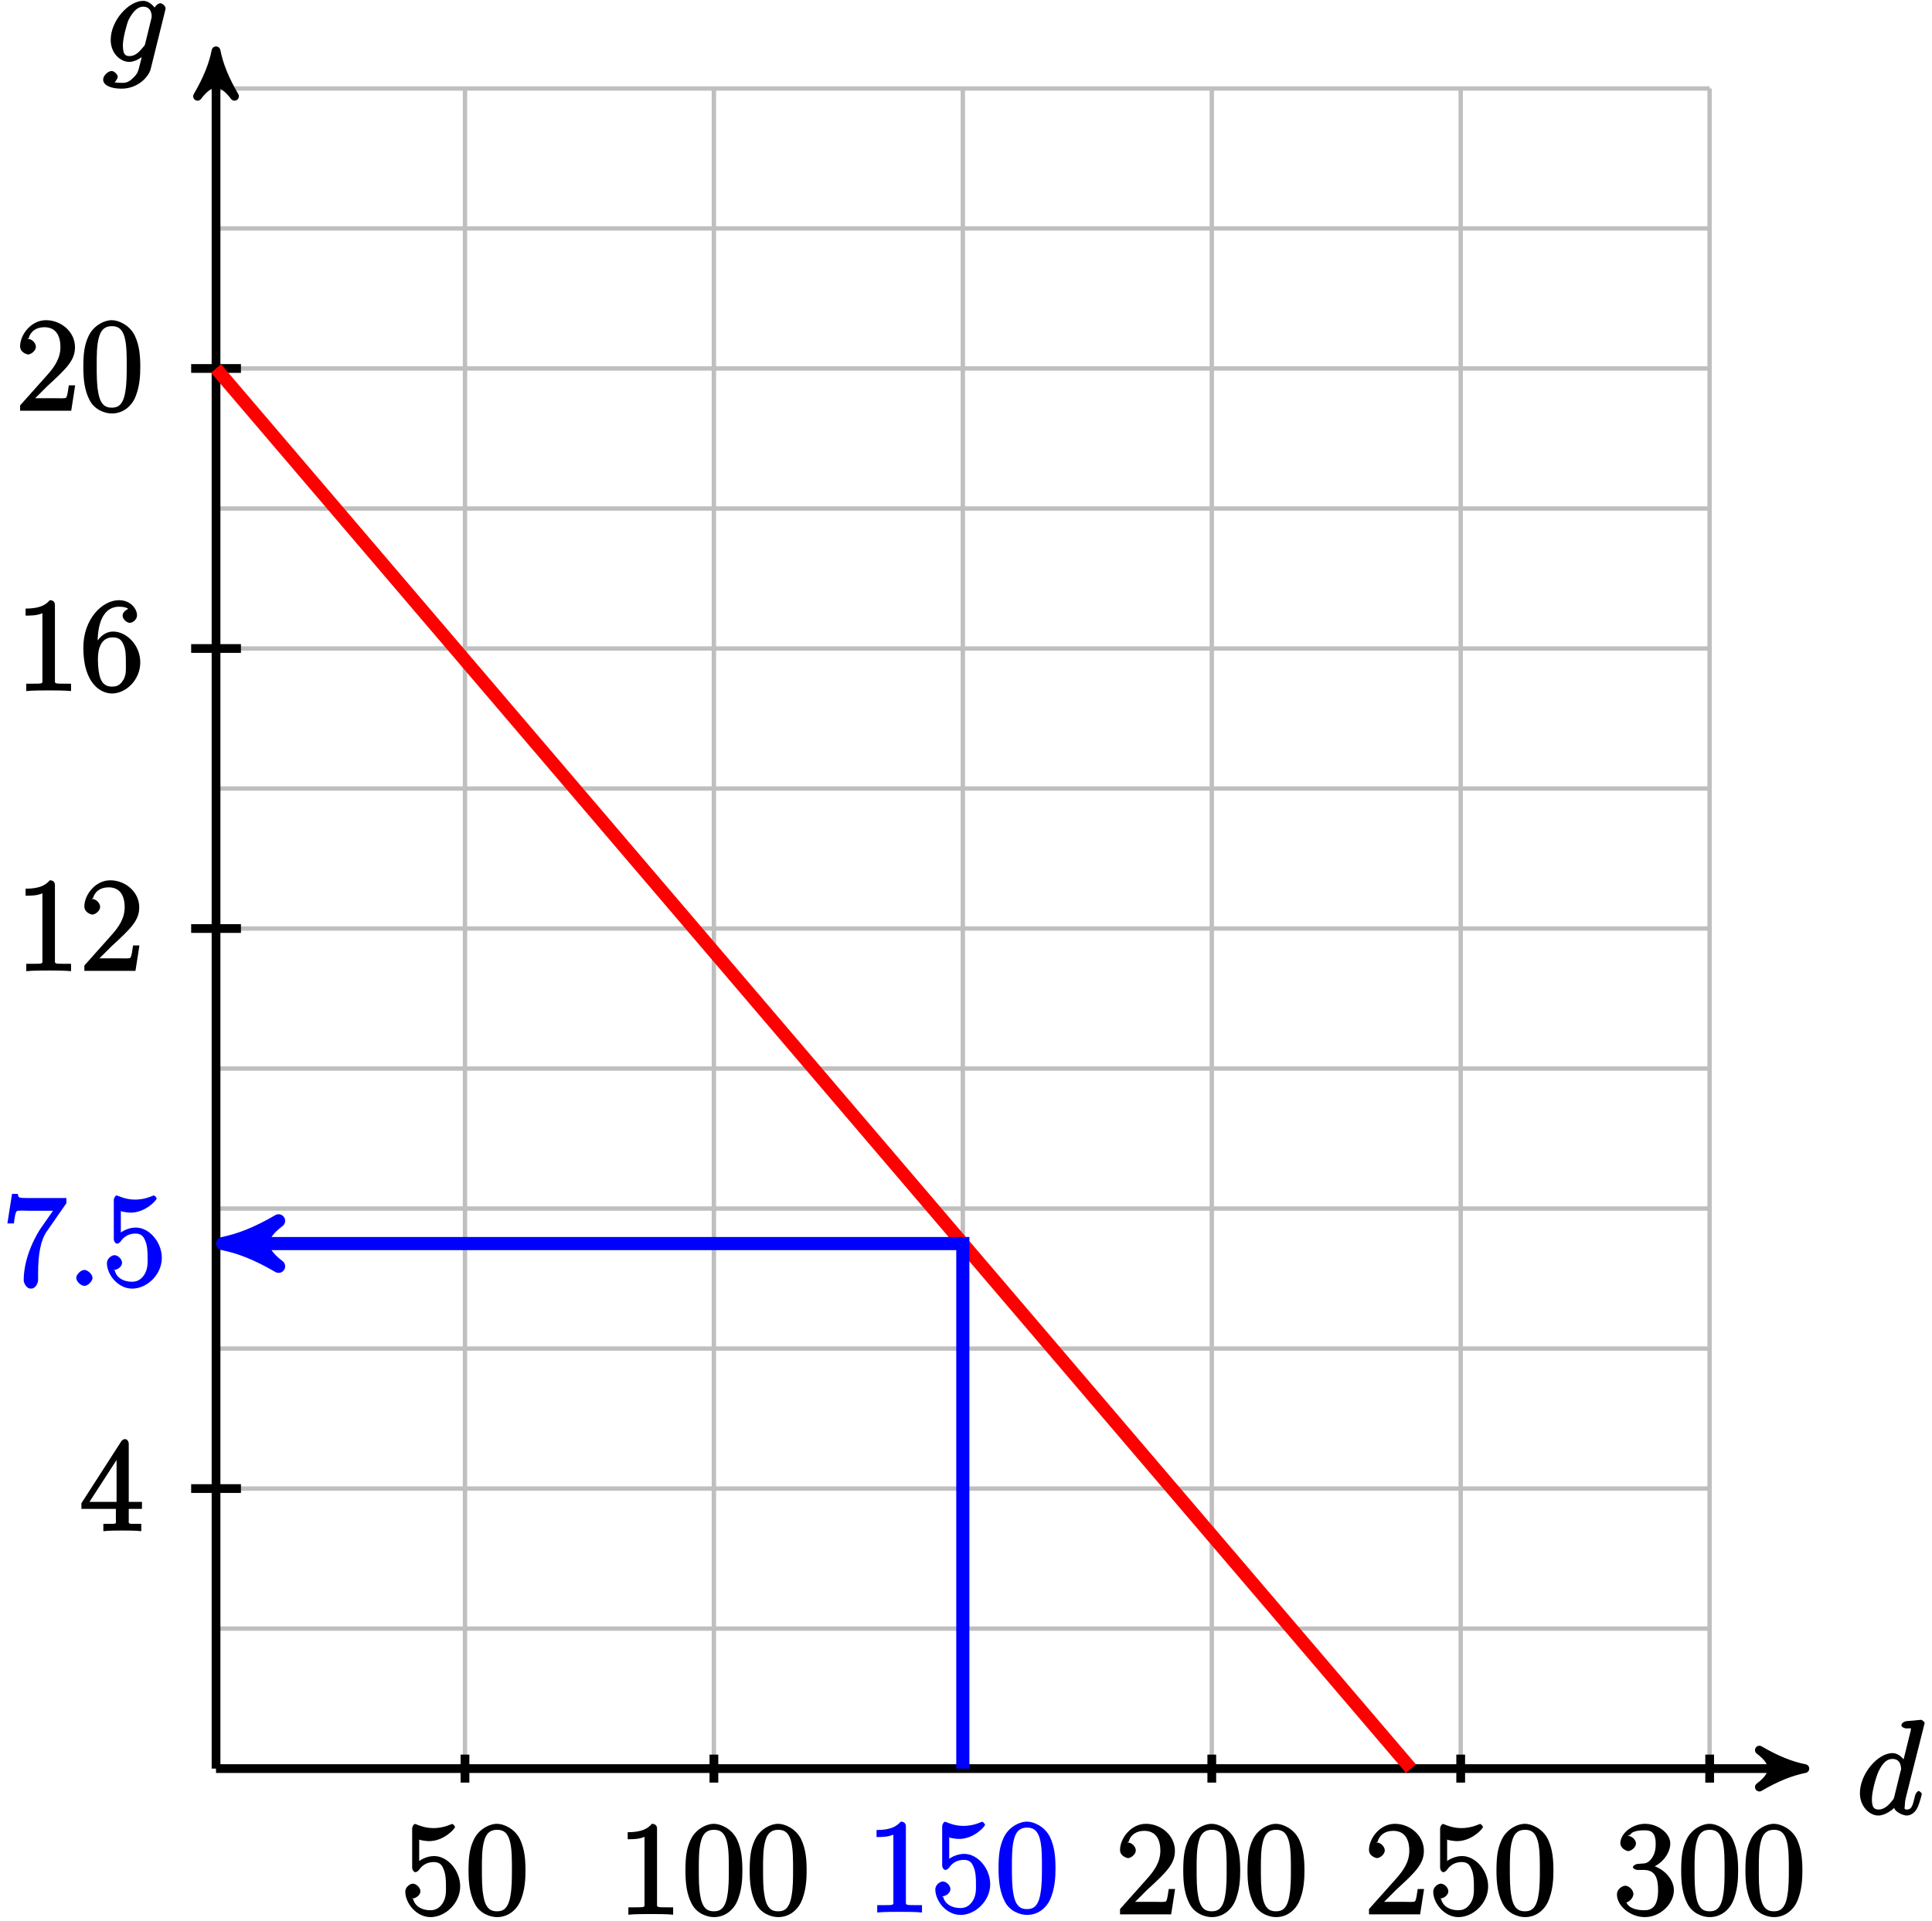
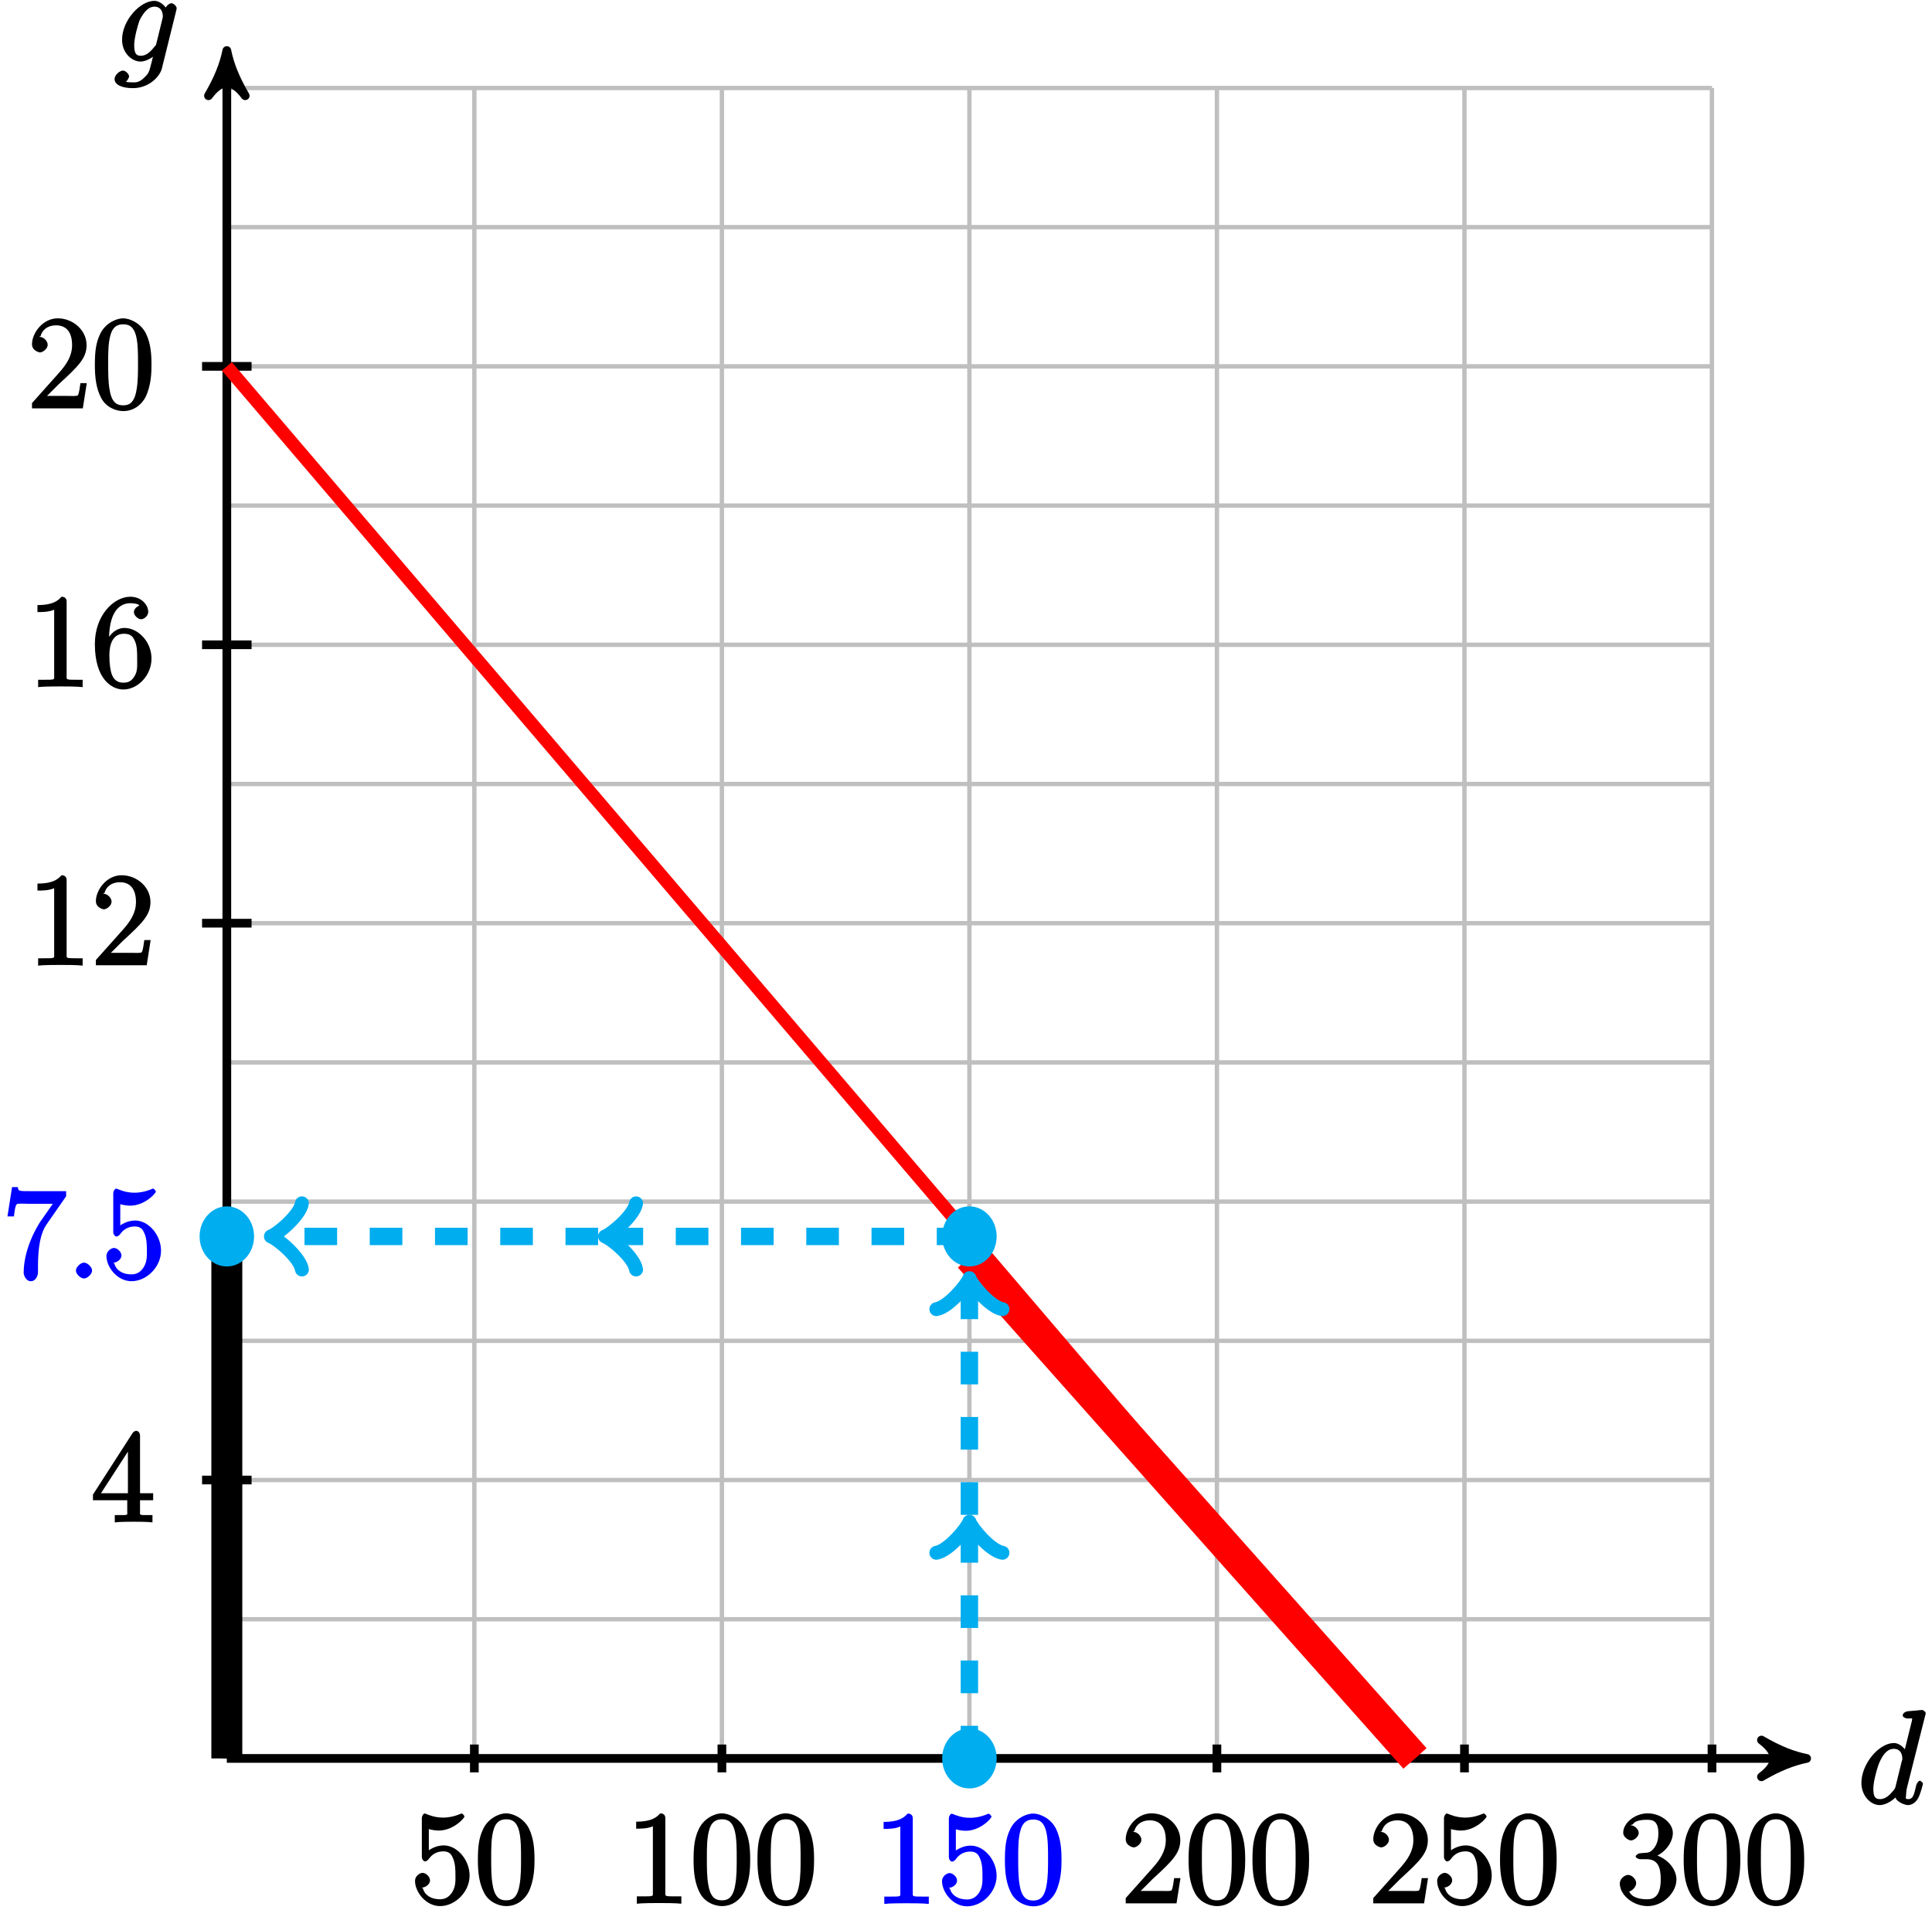
- <svg xmlns="http://www.w3.org/2000/svg" xmlns:xlink="http://www.w3.org/1999/xlink" width="176pt" height="175pt" viewBox="0 0 176 175" version="1.1">
+ <svg xmlns="http://www.w3.org/2000/svg" xmlns:xlink="http://www.w3.org/1999/xlink" width="177pt" height="175pt" viewBox="0 0 177 175" version="1.1">
  <defs>
    <g>
      <symbol overflow="visible" id="glyph0-0">
        <path style="stroke:none;" d="" />
      </symbol>
      <symbol overflow="visible" id="glyph0-1">
        <path style="stroke:none;" d="M 6.172 -8.141 C 6.188 -8.188 6.203 -8.266 6.203 -8.312 C 6.203 -8.438 5.922 -8.594 5.906 -8.594 C 5.891 -8.594 5.312 -8.547 5.25 -8.531 C 5.047 -8.516 4.859 -8.5 4.656 -8.484 C 4.344 -8.469 4.094 -8.297 4.094 -8.078 C 4.094 -7.953 4.359 -7.812 4.531 -7.812 C 5.109 -7.812 4.953 -7.859 4.953 -7.734 C 4.953 -7.656 4.938 -7.562 4.922 -7.531 L 4.203 -4.625 L 4.516 -4.625 C 4.391 -4.938 3.906 -5.562 3.281 -5.562 C 1.938 -5.562 0.312 -3.672 0.312 -1.906 C 0.312 -0.719 1.172 0.125 1.984 0.125 C 2.641 0.125 3.312 -0.438 3.438 -0.578 C 3.484 -0.234 4.219 0.125 4.578 0.125 C 4.938 0.125 5.328 -0.125 5.547 -0.578 C 5.781 -1.078 5.953 -1.812 5.953 -1.859 C 5.953 -1.906 5.75 -2.109 5.672 -2.109 C 5.562 -2.109 5.391 -1.906 5.344 -1.719 C 5.156 -1.016 5.109 -0.422 4.609 -0.422 C 4.266 -0.422 4.406 -0.578 4.406 -0.812 C 4.406 -0.859 4.406 -1.109 4.484 -1.453 Z M 3.438 -1.562 C 3.375 -1.359 3.422 -1.453 3.25 -1.219 C 2.984 -0.891 2.578 -0.422 2.016 -0.422 C 1.531 -0.422 1.406 -0.703 1.406 -1.406 C 1.406 -2.062 1.781 -3.406 2.016 -3.906 C 2.422 -4.75 2.828 -5.031 3.281 -5.031 C 4.078 -5.031 4.062 -4.203 4.062 -4.094 C 4.062 -4.094 4.078 -4.047 4.016 -3.922 Z M 3.438 -1.562 " />
      </symbol>
      <symbol overflow="visible" id="glyph0-2">
        <path style="stroke:none;" d="M 3.875 -1.656 C 3.828 -1.469 3.844 -1.531 3.688 -1.344 C 3.203 -0.719 2.828 -0.531 2.453 -0.531 C 2.062 -0.531 1.844 -0.688 1.844 -1.516 C 1.844 -2.156 2.203 -3.484 2.375 -3.859 C 2.766 -4.594 3.188 -5.031 3.688 -5.031 C 4.484 -5.031 4.469 -4.203 4.469 -4.125 L 4.438 -3.953 Z M 4.938 -4.625 C 4.781 -4.969 4.297 -5.562 3.688 -5.562 C 2.391 -5.562 0.734 -3.781 0.734 -2 C 0.734 -0.75 1.656 0 2.422 0 C 3.062 0 3.734 -0.531 3.938 -0.781 L 3.672 -0.891 L 3.406 0.188 C 3.234 0.844 3.219 1.047 2.781 1.453 C 2.297 1.953 1.953 1.906 1.703 1.906 C 1.344 1.906 1.047 1.875 0.734 1.781 L 0.734 2.078 C 1.125 1.969 1.375 1.5 1.375 1.359 C 1.375 1.172 1.078 0.828 0.812 0.828 C 0.531 0.828 0.047 1.219 0.047 1.609 C 0.047 2.109 0.703 2.438 1.719 2.438 C 3.266 2.438 4.219 1.297 4.375 0.656 L 5.703 -4.703 C 5.734 -4.844 5.734 -4.859 5.734 -4.891 C 5.734 -5.062 5.453 -5.344 5.266 -5.344 C 4.984 -5.344 4.656 -4.953 4.609 -4.625 Z M 4.938 -4.625 " />
      </symbol>
      <symbol overflow="visible" id="glyph0-3">
        <path style="stroke:none;" d="M 2.359 -0.719 C 2.359 -1.062 1.906 -1.453 1.625 -1.453 C 1.281 -1.453 0.875 -1.016 0.875 -0.734 C 0.875 -0.375 1.328 0 1.609 0 C 1.953 0 2.359 -0.438 2.359 -0.719 Z M 2.359 -0.719 " />
      </symbol>
      <symbol overflow="visible" id="glyph1-0">
        <path style="stroke:none;" d="" />
      </symbol>
      <symbol overflow="visible" id="glyph1-1">
        <path style="stroke:none;" d="M 1.531 -6.844 C 2.047 -6.688 2.469 -6.672 2.594 -6.672 C 3.938 -6.672 4.953 -7.812 4.953 -7.969 C 4.953 -8.016 4.781 -8.234 4.703 -8.234 C 4.688 -8.234 4.656 -8.234 4.547 -8.188 C 3.891 -7.906 3.312 -7.859 3 -7.859 C 2.219 -7.859 1.656 -8.109 1.422 -8.203 C 1.344 -8.234 1.312 -8.234 1.297 -8.234 C 1.203 -8.234 1.047 -8.016 1.047 -7.812 L 1.047 -4.266 C 1.047 -4.047 1.203 -3.844 1.344 -3.844 C 1.406 -3.844 1.531 -3.891 1.656 -4.031 C 1.984 -4.516 2.438 -4.766 3.031 -4.766 C 3.672 -4.766 3.812 -4.328 3.906 -4.125 C 4.109 -3.656 4.125 -3.078 4.125 -2.625 C 4.125 -2.156 4.172 -1.594 3.844 -1.047 C 3.578 -0.625 3.234 -0.375 2.703 -0.375 C 1.906 -0.375 1.297 -0.75 1.141 -1.391 C 0.984 -1.453 1.047 -1.453 1.109 -1.453 C 1.312 -1.453 1.797 -1.703 1.797 -2.109 C 1.797 -2.453 1.406 -2.797 1.109 -2.797 C 0.891 -2.797 0.422 -2.531 0.422 -2.062 C 0.422 -1.047 1.406 0.25 2.719 0.25 C 4.078 0.25 5.422 -1.031 5.422 -2.547 C 5.422 -3.969 4.297 -5.312 3.047 -5.312 C 2.359 -5.312 1.719 -4.953 1.406 -4.625 L 1.688 -4.516 L 1.688 -6.797 Z M 1.531 -6.844 " />
      </symbol>
      <symbol overflow="visible" id="glyph1-2">
        <path style="stroke:none;" d="M 5.516 -3.969 C 5.516 -4.953 5.453 -5.922 5.016 -6.844 C 4.531 -7.828 3.516 -8.25 2.922 -8.25 C 2.234 -8.25 1.219 -7.75 0.781 -6.75 C 0.438 -6 0.328 -5.266 0.328 -3.969 C 0.328 -2.812 0.453 -1.828 0.891 -0.984 C 1.344 -0.078 2.297 0.25 2.922 0.25 C 3.953 0.25 4.656 -0.406 4.984 -1.062 C 5.484 -2.109 5.516 -3.281 5.516 -3.969 Z M 2.922 -0.281 C 2.531 -0.281 1.906 -0.344 1.688 -1.656 C 1.547 -2.359 1.547 -3.281 1.547 -4.109 C 1.547 -5.094 1.547 -5.969 1.75 -6.688 C 1.953 -7.484 2.406 -7.703 2.922 -7.703 C 3.375 -7.703 3.891 -7.578 4.125 -6.547 C 4.281 -5.875 4.281 -4.922 4.281 -4.109 C 4.281 -3.312 4.281 -2.406 4.141 -1.672 C 3.922 -0.359 3.328 -0.281 2.922 -0.281 Z M 2.922 -0.281 " />
      </symbol>
      <symbol overflow="visible" id="glyph1-3">
        <path style="stroke:none;" d="M 3.594 -7.812 C 3.594 -8.078 3.438 -8.25 3.125 -8.25 C 2.797 -7.875 2.312 -7.484 0.922 -7.484 L 0.922 -6.844 C 1.359 -6.844 1.953 -6.844 2.453 -7.062 L 2.453 -1.062 C 2.453 -0.641 2.578 -0.641 1.531 -0.641 L 0.984 -0.641 L 0.984 0.031 C 1.484 -0.031 2.641 -0.031 3.031 -0.031 C 3.438 -0.031 4.578 -0.031 5.062 0.031 L 5.062 -0.641 L 4.531 -0.641 C 3.484 -0.641 3.594 -0.641 3.594 -1.062 Z M 3.594 -7.812 " />
      </symbol>
      <symbol overflow="visible" id="glyph1-4">
        <path style="stroke:none;" d="M 5.266 -2.312 L 4.859 -2.312 C 4.797 -1.953 4.75 -1.406 4.625 -1.203 C 4.547 -1.094 3.984 -1.141 3.625 -1.141 L 1.406 -1.141 L 1.516 -0.891 C 1.844 -1.156 2.562 -1.922 2.875 -2.219 C 4.703 -3.891 5.422 -4.609 5.422 -5.797 C 5.422 -7.172 4.172 -8.25 2.781 -8.25 C 1.406 -8.25 0.422 -6.906 0.422 -5.875 C 0.422 -5.266 1.109 -5.125 1.141 -5.125 C 1.406 -5.125 1.859 -5.453 1.859 -5.828 C 1.859 -6.172 1.484 -6.547 1.141 -6.547 C 1.047 -6.547 1.016 -6.547 1.203 -6.609 C 1.359 -7.203 1.859 -7.609 2.625 -7.609 C 3.641 -7.609 4.094 -6.891 4.094 -5.797 C 4.094 -4.781 3.562 -4 2.875 -3.234 L 0.422 -0.484 L 0.422 0 L 5.078 0 L 5.438 -2.312 Z M 5.266 -2.312 " />
      </symbol>
      <symbol overflow="visible" id="glyph1-5">
        <path style="stroke:none;" d="M 2.203 -4.594 C 2 -4.578 1.781 -4.406 1.781 -4.297 C 1.781 -4.188 2.016 -4.047 2.219 -4.047 L 2.766 -4.047 C 3.797 -4.047 4.078 -3.344 4.078 -2.203 C 4.078 -0.641 3.438 -0.375 2.844 -0.375 C 2.266 -0.375 1.453 -0.484 1.188 -1.094 C 1.328 -1.078 1.828 -1.438 1.828 -1.859 C 1.828 -2.219 1.422 -2.609 1.094 -2.609 C 0.797 -2.609 0.328 -2.281 0.328 -1.828 C 0.328 -0.766 1.547 0.25 2.875 0.25 C 4.297 0.25 5.516 -0.984 5.516 -2.188 C 5.516 -3.281 4.469 -4.297 3.328 -4.5 L 3.328 -4.203 C 4.359 -4.5 5.188 -5.516 5.188 -6.453 C 5.188 -7.406 4.047 -8.25 2.891 -8.25 C 1.703 -8.25 0.641 -7.359 0.641 -6.484 C 0.641 -6.016 1.188 -5.766 1.359 -5.766 C 1.609 -5.766 2.062 -6.094 2.062 -6.453 C 2.062 -6.844 1.609 -7.156 1.344 -7.156 C 1.281 -7.156 1.25 -7.156 1.531 -7.25 C 1.781 -7.703 2.797 -7.656 2.859 -7.656 C 3.25 -7.656 3.859 -7.625 3.859 -6.453 C 3.859 -6.234 3.875 -5.672 3.531 -5.156 C 3.172 -4.625 2.875 -4.641 2.562 -4.625 Z M 2.203 -4.594 " />
      </symbol>
      <symbol overflow="visible" id="glyph1-6">
        <path style="stroke:none;" d="M 4.469 -7.922 C 4.469 -8.156 4.312 -8.359 4.141 -8.359 C 4.047 -8.359 3.891 -8.312 3.797 -8.172 L 0.156 -2.516 L 0.156 -2 L 3.297 -2 L 3.297 -1.047 C 3.297 -0.609 3.438 -0.641 2.562 -0.641 L 2.156 -0.641 L 2.156 0.031 C 2.609 -0.031 3.547 -0.031 3.891 -0.031 C 4.219 -0.031 5.172 -0.031 5.609 0.031 L 5.609 -0.641 L 5.219 -0.641 C 4.344 -0.641 4.469 -0.609 4.469 -1.047 L 4.469 -2 L 5.672 -2 L 5.672 -2.641 L 4.469 -2.641 Z M 3.359 -7 L 3.359 -2.641 L 0.891 -2.641 L 3.641 -6.891 Z M 3.359 -7 " />
      </symbol>
      <symbol overflow="visible" id="glyph1-7">
        <path style="stroke:none;" d="M 1.625 -4.297 C 1.625 -7.328 2.938 -7.656 3.578 -7.656 C 4.016 -7.656 4.328 -7.562 4.391 -7.469 C 4.531 -7.469 3.906 -7.312 3.906 -6.828 C 3.906 -6.562 4.25 -6.188 4.562 -6.188 C 4.859 -6.188 5.219 -6.516 5.219 -6.859 C 5.219 -7.484 4.609 -8.25 3.578 -8.25 C 2.062 -8.25 0.328 -6.547 0.328 -3.922 C 0.328 -0.641 1.922 0.25 2.938 0.25 C 4.25 0.25 5.516 -1.031 5.516 -2.578 C 5.516 -4.172 4.25 -5.391 3.047 -5.391 C 1.984 -5.391 1.422 -4.312 1.297 -3.984 L 1.625 -3.984 Z M 2.938 -0.375 C 2.188 -0.375 1.984 -0.891 1.875 -1.141 C 1.766 -1.453 1.656 -2.031 1.656 -2.875 C 1.656 -3.812 1.922 -4.859 3 -4.859 C 3.656 -4.859 3.844 -4.547 4.016 -4.141 C 4.203 -3.703 4.203 -3.109 4.203 -2.594 C 4.203 -1.984 4.25 -1.547 4.031 -1.094 C 3.734 -0.531 3.422 -0.375 2.938 -0.375 Z M 2.938 -0.375 " />
      </symbol>
      <symbol overflow="visible" id="glyph1-8">
        <path style="stroke:none;" d="M 5.828 -7.562 L 5.828 -8 L 2.797 -8 C 1.344 -8 1.484 -8 1.406 -8.375 L 0.875 -8.375 L 0.453 -5.688 L 1.047 -5.688 C 1.094 -6.047 1.156 -6.688 1.312 -6.812 C 1.406 -6.891 2.203 -6.844 2.359 -6.844 L 4.609 -6.844 L 3.516 -5.281 C 3.188 -4.812 1.938 -2.75 1.938 -0.5 C 1.938 -0.375 2.109 0.25 2.594 0.25 C 3.094 0.25 3.25 -0.359 3.25 -0.516 L 3.25 -1.109 C 3.25 -2.891 3.484 -4.172 4.047 -4.969 L 5.828 -7.531 Z M 5.828 -7.562 " />
      </symbol>
    </g>
  </defs>
  <g id="surface1">
-     <path style="fill:none;stroke-width:0.399;stroke-linecap:butt;stroke-linejoin:miter;stroke:rgb(75%,75%,75%);stroke-opacity:1;stroke-miterlimit:10;" d="M -0 0.001 L 136.066 0.001 M -0 12.755 L 136.066 12.755 M -0 25.513 L 136.066 25.513 M -0 38.267 L 136.066 38.267 M -0 51.025 L 136.066 51.025 M -0 63.778 L 136.066 63.778 M -0 76.536 L 136.066 76.536 M -0 89.29 L 136.066 89.29 M -0 102.048 L 136.066 102.048 M -0 114.802 L 136.066 114.802 M -0 127.56 L 136.066 127.56 M -0 140.317 L 136.066 140.317 M -0 153.067 L 136.066 153.067 M -0 0.001 L -0 153.071 M 22.679 0.001 L 22.679 153.071 M 45.355 0.001 L 45.355 153.071 M 68.031 0.001 L 68.031 153.071 M 90.711 0.001 L 90.711 153.071 M 113.386 0.001 L 113.386 153.071 M 136.058 0.001 L 136.058 153.071 " transform="matrix(1,0,0,-1,19.68,161.13)" />
-     <path style="fill:none;stroke-width:0.797;stroke-linecap:butt;stroke-linejoin:miter;stroke:rgb(0%,0%,0%);stroke-opacity:1;stroke-miterlimit:10;" d="M -0 0.001 L 143.703 0.001 " transform="matrix(1,0,0,-1,19.68,161.13)" />
-     <path style="fill-rule:nonzero;fill:rgb(0%,0%,0%);fill-opacity:1;stroke-width:0.797;stroke-linecap:butt;stroke-linejoin:round;stroke:rgb(0%,0%,0%);stroke-opacity:1;stroke-miterlimit:10;" d="M 1.037 0.001 C -0.26 0.259 -1.553 0.778 -3.108 1.685 C -1.553 0.517 -1.553 -0.518 -3.108 -1.683 C -1.553 -0.776 -0.26 -0.261 1.037 0.001 Z M 1.037 0.001 " transform="matrix(1,0,0,-1,163.3815,161.13)" />
+     <path style="fill:none;stroke-width:0.399;stroke-linecap:butt;stroke-linejoin:miter;stroke:rgb(75%,75%,75%);stroke-opacity:1;stroke-miterlimit:10;" d="M 0.001 0.001 L 136.064 0.001 M 0.001 12.755 L 136.064 12.755 M 0.001 25.513 L 136.064 25.513 M 0.001 38.267 L 136.064 38.267 M 0.001 51.025 L 136.064 51.025 M 0.001 63.778 L 136.064 63.778 M 0.001 76.536 L 136.064 76.536 M 0.001 89.29 L 136.064 89.29 M 0.001 102.048 L 136.064 102.048 M 0.001 114.802 L 136.064 114.802 M 0.001 127.56 L 136.064 127.56 M 0.001 140.317 L 136.064 140.317 M 0.001 153.067 L 136.064 153.067 M 0.001 0.001 L 0.001 153.071 M 22.677 0.001 L 22.677 153.071 M 45.357 0.001 L 45.357 153.071 M 68.032 0.001 L 68.032 153.071 M 90.708 0.001 L 90.708 153.071 M 113.388 0.001 L 113.388 153.071 M 136.056 0.001 L 136.056 153.071 " transform="matrix(1,0,0,-1,20.78,161.13)" />
+     <path style="fill:none;stroke-width:0.797;stroke-linecap:butt;stroke-linejoin:miter;stroke:rgb(0%,0%,0%);stroke-opacity:1;stroke-miterlimit:10;" d="M 0.001 0.001 L 143.7 0.001 " transform="matrix(1,0,0,-1,20.78,161.13)" />
+     <path style="fill-rule:nonzero;fill:rgb(0%,0%,0%);fill-opacity:1;stroke-width:0.797;stroke-linecap:butt;stroke-linejoin:round;stroke:rgb(0%,0%,0%);stroke-opacity:1;stroke-miterlimit:10;" d="M 1.034 0.001 C -0.259 0.259 -1.556 0.778 -3.106 1.685 C -1.556 0.517 -1.556 -0.518 -3.106 -1.683 C -1.556 -0.776 -0.259 -0.261 1.034 0.001 Z M 1.034 0.001 " transform="matrix(1,0,0,-1,164.4814,161.13)" />
    <g style="fill:rgb(0%,0%,0%);fill-opacity:1;">
-       <use xlink:href="#glyph0-1" x="169.12" y="165.28" />
+       <use xlink:href="#glyph0-1" x="170.22" y="165.28" />
    </g>
-     <path style="fill:none;stroke-width:0.797;stroke-linecap:butt;stroke-linejoin:miter;stroke:rgb(0%,0%,0%);stroke-opacity:1;stroke-miterlimit:10;" d="M -0 0.001 L -0 155.462 " transform="matrix(1,0,0,-1,19.68,161.13)" />
-     <path style="fill-rule:nonzero;fill:rgb(0%,0%,0%);fill-opacity:1;stroke-width:0.797;stroke-linecap:butt;stroke-linejoin:round;stroke:rgb(0%,0%,0%);stroke-opacity:1;stroke-miterlimit:10;" d="M 1.037 0 C -0.26 0.258 -1.553 0.778 -3.107 1.684 C -1.553 0.52 -1.553 -0.519 -3.107 -1.683 C -1.553 -0.777 -0.26 -0.258 1.037 0 Z M 1.037 0 " transform="matrix(0,-1,-1,0,19.68,5.66606)" />
+     <path style="fill:none;stroke-width:0.797;stroke-linecap:butt;stroke-linejoin:miter;stroke:rgb(0%,0%,0%);stroke-opacity:1;stroke-miterlimit:10;" d="M 0.001 0.001 L 0.001 155.462 " transform="matrix(1,0,0,-1,20.78,161.13)" />
+     <path style="fill-rule:nonzero;fill:rgb(0%,0%,0%);fill-opacity:1;stroke-width:0.797;stroke-linecap:butt;stroke-linejoin:round;stroke:rgb(0%,0%,0%);stroke-opacity:1;stroke-miterlimit:10;" d="M 1.037 -0.001 C -0.26 0.26 -1.553 0.776 -3.107 1.682 C -1.553 0.518 -1.553 -0.517 -3.107 -1.685 C -1.553 -0.779 -0.26 -0.259 1.037 -0.001 Z M 1.037 -0.001 " transform="matrix(0,-1,-1,0,20.78,5.66606)" />
    <g style="fill:rgb(0%,0%,0%);fill-opacity:1;">
-       <use xlink:href="#glyph0-2" x="9.35" y="5.64" />
+       <use xlink:href="#glyph0-2" x="10.45" y="5.64" />
    </g>
-     <path style="fill:none;stroke-width:0.797;stroke-linecap:butt;stroke-linejoin:miter;stroke:rgb(0%,0%,0%);stroke-opacity:1;stroke-miterlimit:10;" d="M 22.679 1.275 L 22.679 -1.276 " transform="matrix(1,0,0,-1,19.68,161.13)" />
+     <path style="fill:none;stroke-width:0.797;stroke-linecap:butt;stroke-linejoin:miter;stroke:rgb(0%,0%,0%);stroke-opacity:1;stroke-miterlimit:10;" d="M 22.677 1.275 L 22.677 -1.276 " transform="matrix(1,0,0,-1,20.78,161.13)" />
    <g style="fill:rgb(0%,0%,0%);fill-opacity:1;">
-       <use xlink:href="#glyph1-1" x="36.5" y="174.41" />
-       <use xlink:href="#glyph1-2" x="42.353" y="174.41" />
+       <use xlink:href="#glyph1-1" x="37.6" y="174.41" />
+       <use xlink:href="#glyph1-2" x="43.453" y="174.41" />
    </g>
-     <path style="fill:none;stroke-width:0.797;stroke-linecap:butt;stroke-linejoin:miter;stroke:rgb(0%,0%,0%);stroke-opacity:1;stroke-miterlimit:10;" d="M 45.355 1.275 L 45.355 -1.276 " transform="matrix(1,0,0,-1,19.68,161.13)" />
+     <path style="fill:none;stroke-width:0.797;stroke-linecap:butt;stroke-linejoin:miter;stroke:rgb(0%,0%,0%);stroke-opacity:1;stroke-miterlimit:10;" d="M 45.357 1.275 L 45.357 -1.276 " transform="matrix(1,0,0,-1,20.78,161.13)" />
    <g style="fill:rgb(0%,0%,0%);fill-opacity:1;">
-       <use xlink:href="#glyph1-3" x="56.26" y="174.41" />
-       <use xlink:href="#glyph1-2" x="62.113" y="174.41" />
-       <use xlink:href="#glyph1-2" x="67.966" y="174.41" />
+       <use xlink:href="#glyph1-3" x="57.36" y="174.41" />
+       <use xlink:href="#glyph1-2" x="63.213" y="174.41" />
+       <use xlink:href="#glyph1-2" x="69.066" y="174.41" />
    </g>
-     <path style="fill:none;stroke-width:0.797;stroke-linecap:butt;stroke-linejoin:miter;stroke:rgb(0%,0%,0%);stroke-opacity:1;stroke-miterlimit:10;" d="M 90.711 1.275 L 90.711 -1.276 " transform="matrix(1,0,0,-1,19.68,161.13)" />
+     <path style="fill:none;stroke-width:0.797;stroke-linecap:butt;stroke-linejoin:miter;stroke:rgb(0%,0%,0%);stroke-opacity:1;stroke-miterlimit:10;" d="M 90.708 1.275 L 90.708 -1.276 " transform="matrix(1,0,0,-1,20.78,161.13)" />
    <g style="fill:rgb(0%,0%,0%);fill-opacity:1;">
-       <use xlink:href="#glyph1-4" x="101.61" y="174.41" />
-       <use xlink:href="#glyph1-2" x="107.463" y="174.41" />
-       <use xlink:href="#glyph1-2" x="113.316" y="174.41" />
+       <use xlink:href="#glyph1-4" x="102.71" y="174.41" />
+       <use xlink:href="#glyph1-2" x="108.563" y="174.41" />
+       <use xlink:href="#glyph1-2" x="114.416" y="174.41" />
    </g>
-     <path style="fill:none;stroke-width:0.797;stroke-linecap:butt;stroke-linejoin:miter;stroke:rgb(0%,0%,0%);stroke-opacity:1;stroke-miterlimit:10;" d="M 113.386 1.275 L 113.386 -1.276 " transform="matrix(1,0,0,-1,19.68,161.13)" />
+     <path style="fill:none;stroke-width:0.797;stroke-linecap:butt;stroke-linejoin:miter;stroke:rgb(0%,0%,0%);stroke-opacity:1;stroke-miterlimit:10;" d="M 113.388 1.275 L 113.388 -1.276 " transform="matrix(1,0,0,-1,20.78,161.13)" />
    <g style="fill:rgb(0%,0%,0%);fill-opacity:1;">
-       <use xlink:href="#glyph1-4" x="124.29" y="174.41" />
-       <use xlink:href="#glyph1-1" x="130.143" y="174.41" />
-       <use xlink:href="#glyph1-2" x="135.996" y="174.41" />
+       <use xlink:href="#glyph1-4" x="125.39" y="174.41" />
+       <use xlink:href="#glyph1-1" x="131.243" y="174.41" />
+       <use xlink:href="#glyph1-2" x="137.096" y="174.41" />
    </g>
-     <path style="fill:none;stroke-width:0.797;stroke-linecap:butt;stroke-linejoin:miter;stroke:rgb(0%,0%,0%);stroke-opacity:1;stroke-miterlimit:10;" d="M 136.066 1.275 L 136.066 -1.276 " transform="matrix(1,0,0,-1,19.68,161.13)" />
+     <path style="fill:none;stroke-width:0.797;stroke-linecap:butt;stroke-linejoin:miter;stroke:rgb(0%,0%,0%);stroke-opacity:1;stroke-miterlimit:10;" d="M 136.064 1.275 L 136.064 -1.276 " transform="matrix(1,0,0,-1,20.78,161.13)" />
    <g style="fill:rgb(0%,0%,0%);fill-opacity:1;">
-       <use xlink:href="#glyph1-5" x="146.97" y="174.41" />
-       <use xlink:href="#glyph1-2" x="152.823" y="174.41" />
-       <use xlink:href="#glyph1-2" x="158.676" y="174.41" />
+       <use xlink:href="#glyph1-5" x="148.07" y="174.41" />
+       <use xlink:href="#glyph1-2" x="153.923" y="174.41" />
+       <use xlink:href="#glyph1-2" x="159.776" y="174.41" />
    </g>
-     <path style="fill:none;stroke-width:0.797;stroke-linecap:butt;stroke-linejoin:miter;stroke:rgb(0%,0%,0%);stroke-opacity:1;stroke-miterlimit:10;" d="M 2.269 25.513 L -2.266 25.513 " transform="matrix(1,0,0,-1,19.68,161.13)" />
+     <path style="fill:none;stroke-width:0.797;stroke-linecap:butt;stroke-linejoin:miter;stroke:rgb(0%,0%,0%);stroke-opacity:1;stroke-miterlimit:10;" d="M 2.267 25.513 L -2.268 25.513 " transform="matrix(1,0,0,-1,20.78,161.13)" />
    <g style="fill:rgb(0%,0%,0%);fill-opacity:1;">
-       <use xlink:href="#glyph1-6" x="7.26" y="139.47" />
+       <use xlink:href="#glyph1-6" x="8.36" y="139.47" />
    </g>
-     <path style="fill:none;stroke-width:0.797;stroke-linecap:butt;stroke-linejoin:miter;stroke:rgb(0%,0%,0%);stroke-opacity:1;stroke-miterlimit:10;" d="M 2.269 76.536 L -2.266 76.536 " transform="matrix(1,0,0,-1,19.68,161.13)" />
+     <path style="fill:none;stroke-width:0.797;stroke-linecap:butt;stroke-linejoin:miter;stroke:rgb(0%,0%,0%);stroke-opacity:1;stroke-miterlimit:10;" d="M 2.267 76.536 L -2.268 76.536 " transform="matrix(1,0,0,-1,20.78,161.13)" />
    <g style="fill:rgb(0%,0%,0%);fill-opacity:1;">
-       <use xlink:href="#glyph1-3" x="1.41" y="88.45" />
-       <use xlink:href="#glyph1-4" x="7.263" y="88.45" />
+       <use xlink:href="#glyph1-3" x="2.51" y="88.45" />
+       <use xlink:href="#glyph1-4" x="8.363" y="88.45" />
    </g>
-     <path style="fill:none;stroke-width:0.797;stroke-linecap:butt;stroke-linejoin:miter;stroke:rgb(0%,0%,0%);stroke-opacity:1;stroke-miterlimit:10;" d="M 2.269 102.048 L -2.266 102.048 " transform="matrix(1,0,0,-1,19.68,161.13)" />
+     <path style="fill:none;stroke-width:0.797;stroke-linecap:butt;stroke-linejoin:miter;stroke:rgb(0%,0%,0%);stroke-opacity:1;stroke-miterlimit:10;" d="M 2.267 102.048 L -2.268 102.048 " transform="matrix(1,0,0,-1,20.78,161.13)" />
    <g style="fill:rgb(0%,0%,0%);fill-opacity:1;">
-       <use xlink:href="#glyph1-3" x="1.41" y="62.93" />
-       <use xlink:href="#glyph1-7" x="7.263" y="62.93" />
+       <use xlink:href="#glyph1-3" x="2.51" y="62.93" />
+       <use xlink:href="#glyph1-7" x="8.363" y="62.93" />
    </g>
-     <path style="fill:none;stroke-width:0.797;stroke-linecap:butt;stroke-linejoin:miter;stroke:rgb(0%,0%,0%);stroke-opacity:1;stroke-miterlimit:10;" d="M 2.269 127.56 L -2.266 127.56 " transform="matrix(1,0,0,-1,19.68,161.13)" />
+     <path style="fill:none;stroke-width:0.797;stroke-linecap:butt;stroke-linejoin:miter;stroke:rgb(0%,0%,0%);stroke-opacity:1;stroke-miterlimit:10;" d="M 2.267 127.56 L -2.268 127.56 " transform="matrix(1,0,0,-1,20.78,161.13)" />
    <g style="fill:rgb(0%,0%,0%);fill-opacity:1;">
-       <use xlink:href="#glyph1-4" x="1.41" y="37.42" />
-       <use xlink:href="#glyph1-2" x="7.263" y="37.42" />
+       <use xlink:href="#glyph1-4" x="2.51" y="37.42" />
+       <use xlink:href="#glyph1-2" x="8.363" y="37.42" />
    </g>
-     <path style="fill:none;stroke-width:1.196;stroke-linecap:butt;stroke-linejoin:miter;stroke:rgb(100%,0%,0%);stroke-opacity:1;stroke-miterlimit:10;" d="M -0 127.56 L 108.851 0.001 " transform="matrix(1,0,0,-1,19.68,161.13)" />
-     <path style="fill:none;stroke-width:1.196;stroke-linecap:butt;stroke-linejoin:miter;stroke:rgb(0%,0%,100%);stroke-opacity:1;stroke-miterlimit:10;" d="M 68.031 0.001 L 68.031 47.833 L 1.875 47.833 " transform="matrix(1,0,0,-1,19.68,161.13)" />
-     <path style="fill-rule:nonzero;fill:rgb(0%,0%,100%);fill-opacity:1;stroke-width:1.196;stroke-linecap:butt;stroke-linejoin:round;stroke:rgb(0%,0%,100%);stroke-opacity:1;stroke-miterlimit:10;" d="M 1.276 0.002 C -0.318 0.318 -1.912 0.955 -3.826 2.072 C -1.912 0.638 -1.912 -0.639 -3.826 -2.072 C -1.912 -0.955 -0.318 -0.319 1.276 0.002 Z M 1.276 0.002 " transform="matrix(-1,0,0,1,21.55299,113.2951)" />
+     <path style="fill:none;stroke-width:1.196;stroke-linecap:butt;stroke-linejoin:miter;stroke:rgb(100%,0%,0%);stroke-opacity:1;stroke-miterlimit:10;" d="M 0.001 127.56 L 108.853 0.001 " transform="matrix(1,0,0,-1,20.78,161.13)" />
+     <path style="fill:none;stroke-width:2.835;stroke-linecap:butt;stroke-linejoin:miter;stroke:rgb(100%,0%,0%);stroke-opacity:1;stroke-miterlimit:10;" d="M 108.853 0.001 L 68.032 45.923 " transform="matrix(1,0,0,-1,20.78,161.13)" />
+     <path style="fill:none;stroke-width:1.594;stroke-linecap:butt;stroke-linejoin:miter;stroke:rgb(0%,67.839%,93.729%);stroke-opacity:1;stroke-dasharray:2.989,2.989;stroke-miterlimit:10;" d="M 68.032 0.001 L 68.032 21.118 " transform="matrix(1,0,0,-1,20.78,161.13)" />
+     <path style="fill:none;stroke-width:1.275;stroke-linecap:round;stroke-linejoin:round;stroke:rgb(0%,67.839%,93.729%);stroke-opacity:1;stroke-miterlimit:10;" d="M -2.273 3.027 C -2.081 1.895 0.001 0.188 0.567 0 C 0.001 -0.187 -2.081 -1.894 -2.273 -3.027 " transform="matrix(0,-1,-1,0,88.8126,140.0126)" />
+     <path style="fill:none;stroke-width:1.594;stroke-linecap:butt;stroke-linejoin:miter;stroke:rgb(0%,67.839%,93.729%);stroke-opacity:1;stroke-dasharray:2.989,2.989;stroke-miterlimit:10;" d="M 68.032 22.321 L 68.032 43.439 " transform="matrix(1,0,0,-1,20.78,161.13)" />
+     <path style="fill:none;stroke-width:1.275;stroke-linecap:round;stroke-linejoin:round;stroke:rgb(0%,67.839%,93.729%);stroke-opacity:1;stroke-miterlimit:10;" d="M -2.271 3.027 C -2.084 1.895 -0.002 0.188 0.569 0 C -0.002 -0.187 -2.084 -1.894 -2.271 -3.027 " transform="matrix(0,-1,-1,0,88.8126,117.6896)" />
+     <path style="fill:none;stroke-width:1.594;stroke-linecap:butt;stroke-linejoin:miter;stroke:rgb(0%,67.839%,93.729%);stroke-opacity:1;stroke-dasharray:2.989,2.989;stroke-miterlimit:10;" d="M 68.032 47.833 L 35.22 47.833 " transform="matrix(1,0,0,-1,20.78,161.13)" />
+     <path style="fill:none;stroke-width:1.275;stroke-linecap:round;stroke-linejoin:round;stroke:rgb(0%,67.839%,93.729%);stroke-opacity:1;stroke-miterlimit:10;" d="M -2.272 3.029 C -2.08 1.892 0.002 0.189 0.568 0.002 C 0.002 -0.19 -2.08 -1.893 -2.272 -3.029 " transform="matrix(-1,0,0,1,56.00177,113.2951)" />
+     <path style="fill:none;stroke-width:1.594;stroke-linecap:butt;stroke-linejoin:miter;stroke:rgb(0%,67.839%,93.729%);stroke-opacity:1;stroke-dasharray:2.989,2.989;stroke-miterlimit:10;" d="M 34.017 47.833 L 4.607 47.833 " transform="matrix(1,0,0,-1,20.78,161.13)" />
+     <path style="fill:none;stroke-width:1.275;stroke-linecap:round;stroke-linejoin:round;stroke:rgb(0%,67.839%,93.729%);stroke-opacity:1;stroke-miterlimit:10;" d="M -2.273 3.029 C -2.082 1.892 0 0.189 0.567 0.002 C 0 -0.19 -2.082 -1.893 -2.273 -3.029 " transform="matrix(-1,0,0,1,25.38696,113.2951)" />
+     <path style="fill:none;stroke-width:2.835;stroke-linecap:butt;stroke-linejoin:miter;stroke:rgb(0%,0%,0%);stroke-opacity:1;stroke-miterlimit:10;" d="M 0.001 47.833 L 0.001 0.001 " transform="matrix(1,0,0,-1,20.78,161.13)" />
+     <path style="fill-rule:nonzero;fill:rgb(0%,67.839%,93.729%);fill-opacity:1;stroke-width:0.399;stroke-linecap:butt;stroke-linejoin:miter;stroke:rgb(0%,67.839%,93.729%);stroke-opacity:1;stroke-miterlimit:10;" d="M 2.298 47.833 C 2.298 49.243 1.267 50.388 0.001 50.388 C -1.268 50.388 -2.296 49.243 -2.296 47.833 C -2.296 46.427 -1.268 45.282 0.001 45.282 C 1.267 45.282 2.298 46.427 2.298 47.833 Z M 2.298 47.833 " transform="matrix(1,0,0,-1,20.78,161.13)" />
    <g style="fill:rgb(0%,0%,100%);fill-opacity:1;">
-       <use xlink:href="#glyph1-8" x="0.22" y="117.15" />
+       <use xlink:href="#glyph1-8" x="0.23" y="117.15" />
    </g>
    <g style="fill:rgb(0%,0%,100%);fill-opacity:1;">
-       <use xlink:href="#glyph0-3" x="6.07" y="117.15" />
+       <use xlink:href="#glyph0-3" x="6.08" y="117.15" />
    </g>
    <g style="fill:rgb(0%,0%,100%);fill-opacity:1;">
-       <use xlink:href="#glyph1-1" x="9.32" y="117.15" />
+       <use xlink:href="#glyph1-1" x="9.33" y="117.15" />
    </g>
+     <path style="fill-rule:nonzero;fill:rgb(0%,67.839%,93.729%);fill-opacity:1;stroke-width:0.399;stroke-linecap:butt;stroke-linejoin:miter;stroke:rgb(0%,67.839%,93.729%);stroke-opacity:1;stroke-miterlimit:10;" d="M 70.329 47.833 C 70.329 49.243 69.302 50.388 68.032 50.388 C 66.763 50.388 65.736 49.243 65.736 47.833 C 65.736 46.427 66.763 45.282 68.032 45.282 C 69.302 45.282 70.329 46.427 70.329 47.833 Z M 70.329 47.833 " transform="matrix(1,0,0,-1,20.78,161.13)" />
+     <path style="fill-rule:nonzero;fill:rgb(0%,67.839%,93.729%);fill-opacity:1;stroke-width:0.399;stroke-linecap:butt;stroke-linejoin:miter;stroke:rgb(0%,67.839%,93.729%);stroke-opacity:1;stroke-miterlimit:10;" d="M 70.329 0.001 C 70.329 1.407 69.302 2.552 68.032 2.552 C 66.763 2.552 65.736 1.407 65.736 0.001 C 65.736 -1.409 66.763 -2.55 68.032 -2.55 C 69.302 -2.55 70.329 -1.409 70.329 0.001 Z M 70.329 0.001 " transform="matrix(1,0,0,-1,20.78,161.13)" />
    <g style="fill:rgb(0%,0%,100%);fill-opacity:1;">
-       <use xlink:href="#glyph1-3" x="78.93" y="174.21" />
-       <use xlink:href="#glyph1-1" x="84.783" y="174.21" />
-       <use xlink:href="#glyph1-2" x="90.636" y="174.21" />
+       <use xlink:href="#glyph1-3" x="80.03" y="174.43" />
+       <use xlink:href="#glyph1-1" x="85.883" y="174.43" />
+       <use xlink:href="#glyph1-2" x="91.736" y="174.43" />
    </g>
  </g>
</svg>
